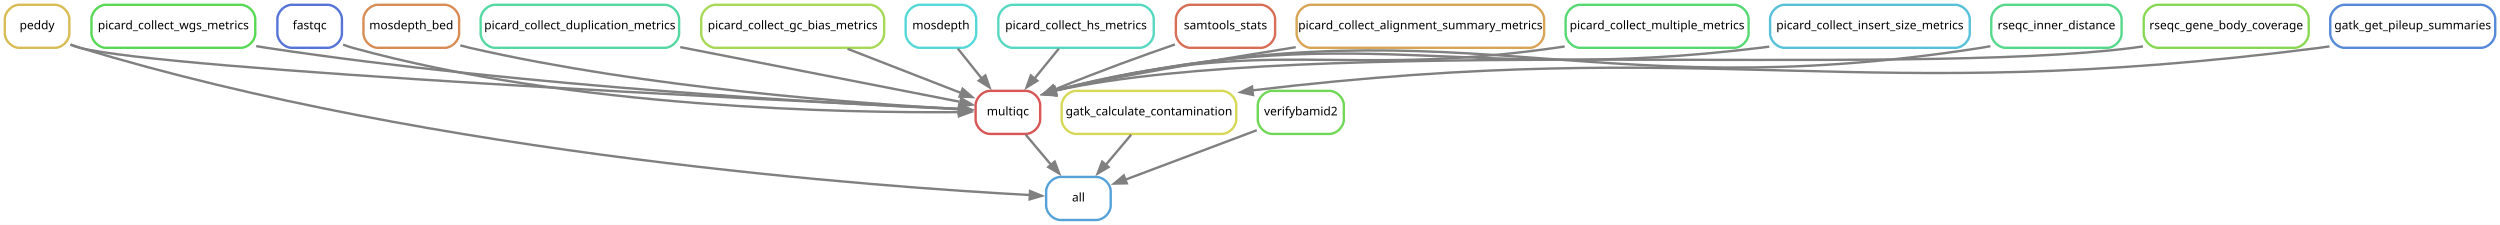
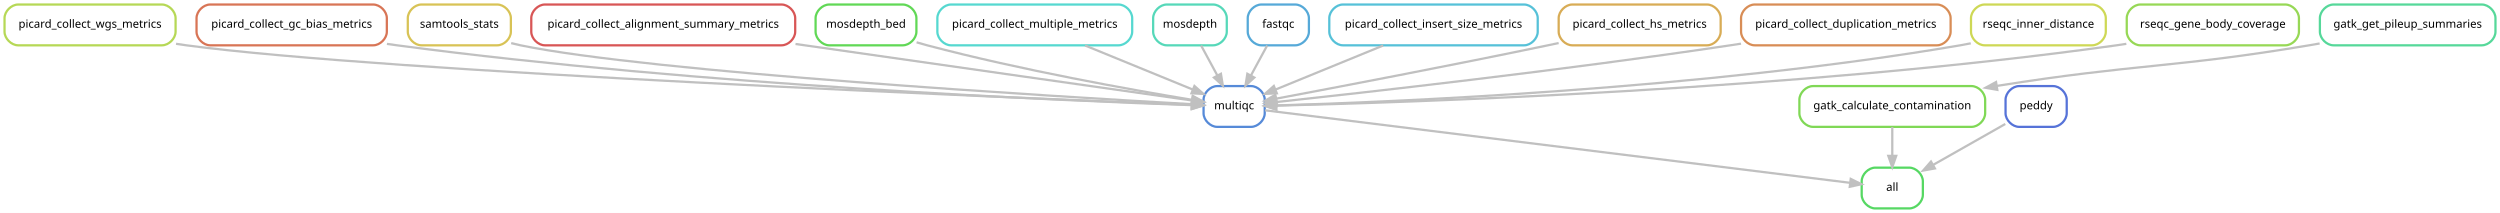
- <svg xmlns="http://www.w3.org/2000/svg" width="2091pt" height="188pt" viewBox="0.00 0.00 2091.00 188.00">
+ <svg xmlns="http://www.w3.org/2000/svg" width="2207pt" height="188pt" viewBox="0.00 0.00 2207.00 188.00">
  <g id="graph0" class="graph" transform="scale(1 1) rotate(0) translate(4 184)">
-     <polygon fill="white" stroke="none" points="-4,4 -4,-184 2087,-184 2087,4 -4,4" />
+     <polygon fill="#ffffff" stroke="transparent" points="-4,4 -4,-184 2203,-184 2203,4 -4,4" />
    <g id="node1" class="node">
-       <path fill="none" stroke="#56a2d8" stroke-width="2" d="M913,-36C913,-36 883,-36 883,-36 877,-36 871,-30 871,-24 871,-24 871,-12 871,-12 871,-6 877,0 883,0 883,0 913,0 913,0 919,0 925,-6 925,-12 925,-12 925,-24 925,-24 925,-30 919,-36 913,-36" />
-       <text text-anchor="middle" x="898" y="-15.5" font-family="sans" font-size="10.00">all</text>
+       <path fill="none" stroke="#56d863" stroke-width="2" d="M1681.5,-36C1681.5,-36 1651.5,-36 1651.5,-36 1645.5,-36 1639.5,-30 1639.5,-24 1639.5,-24 1639.5,-12 1639.5,-12 1639.5,-6 1645.5,0 1651.5,0 1651.5,0 1681.5,0 1681.5,0 1687.5,0 1693.5,-6 1693.5,-12 1693.5,-12 1693.5,-24 1693.5,-24 1693.5,-30 1687.5,-36 1681.5,-36" />
+       <text text-anchor="middle" x="1666.5" y="-15.5" font-family="sans" font-size="10.00" fill="#000000">all</text>
    </g>
    <g id="node2" class="node">
-       <path fill="none" stroke="#d85656" stroke-width="2" d="M854,-108C854,-108 824,-108 824,-108 818,-108 812,-102 812,-96 812,-96 812,-84 812,-84 812,-78 818,-72 824,-72 824,-72 854,-72 854,-72 860,-72 866,-78 866,-84 866,-84 866,-96 866,-96 866,-102 860,-108 854,-108" />
-       <text text-anchor="middle" x="839" y="-87.5" font-family="sans" font-size="10.00">multiqc</text>
+       <path fill="none" stroke="#568ad8" stroke-width="2" d="M1100.5,-108C1100.5,-108 1070.5,-108 1070.5,-108 1064.5,-108 1058.5,-102 1058.5,-96 1058.5,-96 1058.5,-84 1058.5,-84 1058.5,-78 1064.5,-72 1070.5,-72 1070.5,-72 1100.5,-72 1100.5,-72 1106.5,-72 1112.5,-78 1112.5,-84 1112.5,-84 1112.5,-96 1112.5,-96 1112.5,-102 1106.5,-108 1100.5,-108" />
+       <text text-anchor="middle" x="1085.5" y="-87.5" font-family="sans" font-size="10.00" fill="#000000">multiqc</text>
    </g>
    <g id="edge2" class="edge">
-       <path fill="none" stroke="grey" stroke-width="2" d="M853.89,-71.34C860.2,-63.85 867.7,-54.95 874.71,-46.63" />
-       <polygon fill="grey" stroke="grey" stroke-width="2" points="878.14,-48.8 881.91,-38.9 872.79,-44.29 878.14,-48.8" />
+       <path fill="none" stroke="#c0c0c0" stroke-width="2" d="M1112.744,-86.624C1207.19,-74.92 1520.696,-36.069 1629.176,-22.625" />
+       <polygon fill="#c0c0c0" stroke="#c0c0c0" stroke-width="2" points="1629.822,-26.072 1639.315,-21.369 1628.961,-19.125 1629.822,-26.072" />
    </g>
    <g id="node3" class="node">
-       <path fill="none" stroke="#d8bc56" stroke-width="2" d="M42,-180C42,-180 12,-180 12,-180 6,-180 0,-174 0,-168 0,-168 0,-156 0,-156 0,-150 6,-144 12,-144 12,-144 42,-144 42,-144 48,-144 54,-150 54,-156 54,-156 54,-168 54,-168 54,-174 48,-180 42,-180" />
-       <text text-anchor="middle" x="27" y="-159.5" font-family="sans" font-size="10.00">peddy</text>
+       <path fill="none" stroke="#b6d856" stroke-width="2" d="M139,-180C139,-180 12,-180 12,-180 6,-180 0,-174 0,-168 0,-168 0,-156 0,-156 0,-150 6,-144 12,-144 12,-144 139,-144 139,-144 145,-144 151,-150 151,-156 151,-156 151,-168 151,-168 151,-174 145,-180 139,-180" />
+       <text text-anchor="middle" x="75.5" y="-159.5" font-family="sans" font-size="10.00" fill="#000000">picard_collect_wgs_metrics</text>
+     </g>
+     <g id="edge6" class="edge">
+       <path fill="none" stroke="#c0c0c0" stroke-width="2" d="M151.401,-145.336C154.468,-144.85 157.51,-144.401 160.5,-144 336.631,-120.346 897.765,-97.298 1048.129,-91.43" />
+       <polygon fill="#c0c0c0" stroke="#c0c0c0" stroke-width="2" points="1048.378,-94.923 1058.234,-91.037 1048.106,-87.928 1048.378,-94.923" />
+     </g>
+     <g id="node4" class="node">
+       <path fill="none" stroke="#d87556" stroke-width="2" d="M325.5,-180C325.5,-180 181.5,-180 181.5,-180 175.5,-180 169.5,-174 169.5,-168 169.5,-168 169.5,-156 169.5,-156 169.5,-150 175.5,-144 181.5,-144 181.5,-144 325.5,-144 325.5,-144 331.5,-144 337.5,-150 337.5,-156 337.5,-156 337.5,-168 337.5,-168 337.5,-174 331.5,-180 325.5,-180" />
+       <text text-anchor="middle" x="253.5" y="-159.5" font-family="sans" font-size="10.00" fill="#000000">picard_collect_gc_bias_metrics</text>
+     </g>
+     <g id="edge10" class="edge">
+       <path fill="none" stroke="#c0c0c0" stroke-width="2" d="M337.577,-145.265C340.584,-144.814 343.566,-144.39 346.5,-144 613.993,-108.467 939.291,-94.909 1048.068,-91.171" />
+       <polygon fill="#c0c0c0" stroke="#c0c0c0" stroke-width="2" points="1048.327,-94.664 1058.204,-90.83 1048.092,-87.668 1048.327,-94.664" />
+     </g>
+     <g id="node5" class="node">
+       <path fill="none" stroke="#d8c356" stroke-width="2" d="M435,-180C435,-180 368,-180 368,-180 362,-180 356,-174 356,-168 356,-168 356,-156 356,-156 356,-150 362,-144 368,-144 368,-144 435,-144 435,-144 441,-144 447,-150 447,-156 447,-156 447,-168 447,-168 447,-174 441,-180 435,-180" />
+       <text text-anchor="middle" x="401.5" y="-159.5" font-family="sans" font-size="10.00" fill="#000000">samtools_stats</text>
+     </g>
+     <g id="edge15" class="edge">
+       <path fill="none" stroke="#c0c0c0" stroke-width="2" d="M447.255,-145.93C450.027,-145.212 452.79,-144.56 455.5,-144 570.048,-120.347 930.427,-98.655 1048,-92.049" />
+       <polygon fill="#c0c0c0" stroke="#c0c0c0" stroke-width="2" points="1048.497,-95.526 1058.287,-91.474 1048.107,-88.537 1048.497,-95.526" />
+     </g>
+     <g id="node6" class="node">
+       <path fill="none" stroke="#d85656" stroke-width="2" d="M686,-180C686,-180 477,-180 477,-180 471,-180 465,-174 465,-168 465,-168 465,-156 465,-156 465,-150 471,-144 477,-144 477,-144 686,-144 686,-144 692,-144 698,-150 698,-156 698,-156 698,-168 698,-168 698,-174 692,-180 686,-180" />
+       <text text-anchor="middle" x="581.5" y="-159.5" font-family="sans" font-size="10.00" fill="#000000">picard_collect_alignment_summary_metrics</text>
+     </g>
+     <g id="edge9" class="edge">
+       <path fill="none" stroke="#c0c0c0" stroke-width="2" d="M698.272,-145.179C701.041,-144.782 703.787,-144.389 706.5,-144 831.713,-126.064 980.221,-104.951 1048.184,-95.298" />
+       <polygon fill="#c0c0c0" stroke="#c0c0c0" stroke-width="2" points="1048.975,-98.721 1058.384,-93.849 1047.991,-91.79 1048.975,-98.721" />
+     </g>
+     <g id="node7" class="node">
+       <path fill="none" stroke="#61d856" stroke-width="2" d="M793,-180C793,-180 728,-180 728,-180 722,-180 716,-174 716,-168 716,-168 716,-156 716,-156 716,-150 722,-144 728,-144 728,-144 793,-144 793,-144 799,-144 805,-150 805,-156 805,-156 805,-168 805,-168 805,-174 799,-180 793,-180" />
+       <text text-anchor="middle" x="760.5" y="-159.5" font-family="sans" font-size="10.00" fill="#000000">mosdepth_bed</text>
+     </g>
+     <g id="edge8" class="edge">
+       <path fill="none" stroke="#c0c0c0" stroke-width="2" d="M805.159,-146.635C808.307,-145.7 811.443,-144.811 814.5,-144 896.926,-122.142 995.542,-104.603 1048.126,-95.924" />
+       <polygon fill="#c0c0c0" stroke="#c0c0c0" stroke-width="2" points="1049.014,-99.326 1058.318,-94.258 1047.884,-92.418 1049.014,-99.326" />
+     </g>
+     <g id="node8" class="node">
+       <path fill="none" stroke="#56d8d0" stroke-width="2" d="M983.5,-180C983.5,-180 835.5,-180 835.5,-180 829.5,-180 823.5,-174 823.5,-168 823.5,-168 823.5,-156 823.5,-156 823.5,-150 829.5,-144 835.5,-144 835.5,-144 983.5,-144 983.5,-144 989.5,-144 995.5,-150 995.5,-156 995.5,-156 995.5,-168 995.5,-168 995.5,-174 989.5,-180 983.5,-180" />
+       <text text-anchor="middle" x="909.5" y="-159.5" font-family="sans" font-size="10.00" fill="#000000">picard_collect_multiple_metrics</text>
+     </g>
+     <g id="edge5" class="edge">
+       <path fill="none" stroke="#c0c0c0" stroke-width="2" d="M953.912,-143.831C983.335,-131.795 1021.456,-116.2 1049.087,-104.896" />
+       <polygon fill="#c0c0c0" stroke="#c0c0c0" stroke-width="2" points="1050.461,-108.116 1058.392,-101.09 1047.811,-101.637 1050.461,-108.116" />
+     </g>
+     <g id="node9" class="node">
+       <path fill="none" stroke="#56d8b9" stroke-width="2" d="M1067,-180C1067,-180 1026,-180 1026,-180 1020,-180 1014,-174 1014,-168 1014,-168 1014,-156 1014,-156 1014,-150 1020,-144 1026,-144 1026,-144 1067,-144 1067,-144 1073,-144 1079,-150 1079,-156 1079,-156 1079,-168 1079,-168 1079,-174 1073,-180 1067,-180" />
+       <text text-anchor="middle" x="1046.5" y="-159.5" font-family="sans" font-size="10.00" fill="#000000">mosdepth</text>
+     </g>
+     <g id="edge16" class="edge">
+       <path fill="none" stroke="#c0c0c0" stroke-width="2" d="M1056.341,-143.831C1060.696,-135.792 1065.91,-126.167 1070.717,-117.292" />
+       <polygon fill="#c0c0c0" stroke="#c0c0c0" stroke-width="2" points="1073.841,-118.873 1075.526,-108.413 1067.686,-115.539 1073.841,-118.873" />
+     </g>
+     <g id="node10" class="node">
+       <path fill="none" stroke="#56a9d8" stroke-width="2" d="M1139.5,-180C1139.5,-180 1109.5,-180 1109.5,-180 1103.5,-180 1097.5,-174 1097.5,-168 1097.5,-168 1097.5,-156 1097.5,-156 1097.5,-150 1103.5,-144 1109.5,-144 1109.5,-144 1139.5,-144 1139.5,-144 1145.5,-144 1151.5,-150 1151.5,-156 1151.5,-156 1151.5,-168 1151.5,-168 1151.5,-174 1145.5,-180 1139.5,-180" />
+       <text text-anchor="middle" x="1124.5" y="-159.5" font-family="sans" font-size="10.00" fill="#000000">fastqc</text>
+     </g>
+     <g id="edge12" class="edge">
+       <path fill="none" stroke="#c0c0c0" stroke-width="2" d="M1114.659,-143.831C1110.304,-135.792 1105.09,-126.167 1100.283,-117.292" />
+       <polygon fill="#c0c0c0" stroke="#c0c0c0" stroke-width="2" points="1103.314,-115.539 1095.474,-108.413 1097.159,-118.873 1103.314,-115.539" />
+     </g>
+     <g id="node11" class="node">
+       <path fill="none" stroke="#56c1d8" stroke-width="2" d="M1341.5,-180C1341.5,-180 1181.5,-180 1181.5,-180 1175.5,-180 1169.5,-174 1169.5,-168 1169.5,-168 1169.5,-156 1169.5,-156 1169.5,-150 1175.5,-144 1181.5,-144 1181.5,-144 1341.5,-144 1341.5,-144 1347.5,-144 1353.5,-150 1353.5,-156 1353.5,-156 1353.5,-168 1353.5,-168 1353.5,-174 1347.5,-180 1341.5,-180" />
+       <text text-anchor="middle" x="1261.5" y="-159.5" font-family="sans" font-size="10.00" fill="#000000">picard_collect_insert_size_metrics</text>
+     </g>
+     <g id="edge11" class="edge">
+       <path fill="none" stroke="#c0c0c0" stroke-width="2" d="M1217.088,-143.831C1187.665,-131.795 1149.544,-116.2 1121.913,-104.896" />
+       <polygon fill="#c0c0c0" stroke="#c0c0c0" stroke-width="2" points="1123.189,-101.637 1112.608,-101.09 1120.539,-108.116 1123.189,-101.637" />
+     </g>
+     <g id="node12" class="node">
+       <path fill="none" stroke="#d8ac56" stroke-width="2" d="M1503,-180C1503,-180 1384,-180 1384,-180 1378,-180 1372,-174 1372,-168 1372,-168 1372,-156 1372,-156 1372,-150 1378,-144 1384,-144 1384,-144 1503,-144 1503,-144 1509,-144 1515,-150 1515,-156 1515,-156 1515,-168 1515,-168 1515,-174 1509,-180 1503,-180" />
+       <text text-anchor="middle" x="1443.5" y="-159.5" font-family="sans" font-size="10.00" fill="#000000">picard_collect_hs_metrics</text>
+     </g>
+     <g id="edge13" class="edge">
+       <path fill="none" stroke="#c0c0c0" stroke-width="2" d="M1371.968,-145.998C1368.77,-145.316 1365.602,-144.647 1362.5,-144 1276.84,-126.136 1175.885,-106.916 1122.666,-96.926" />
+       <polygon fill="#c0c0c0" stroke="#c0c0c0" stroke-width="2" points="1123.15,-93.456 1112.677,-95.054 1121.861,-100.336 1123.15,-93.456" />
+     </g>
+     <g id="node13" class="node">
+       <path fill="none" stroke="#d88d56" stroke-width="2" d="M1706,-180C1706,-180 1545,-180 1545,-180 1539,-180 1533,-174 1533,-168 1533,-168 1533,-156 1533,-156 1533,-150 1539,-144 1545,-144 1545,-144 1706,-144 1706,-144 1712,-144 1718,-150 1718,-156 1718,-156 1718,-168 1718,-168 1718,-174 1712,-180 1706,-180" />
+       <text text-anchor="middle" x="1625.5" y="-159.5" font-family="sans" font-size="10.00" fill="#000000">picard_collect_duplication_metrics</text>
+     </g>
+     <g id="edge14" class="edge">
+       <path fill="none" stroke="#c0c0c0" stroke-width="2" d="M1532.968,-145.455C1529.775,-144.953 1526.612,-144.466 1523.5,-144 1375.507,-121.834 1198.382,-102.058 1122.722,-93.928" />
+       <polygon fill="#c0c0c0" stroke="#c0c0c0" stroke-width="2" points="1123.049,-90.443 1112.733,-92.859 1122.304,-97.403 1123.049,-90.443" />
+     </g>
+     <g id="node14" class="node">
+       <path fill="none" stroke="#ced856" stroke-width="2" d="M1843,-180C1843,-180 1748,-180 1748,-180 1742,-180 1736,-174 1736,-168 1736,-168 1736,-156 1736,-156 1736,-150 1742,-144 1748,-144 1748,-144 1843,-144 1843,-144 1849,-144 1855,-150 1855,-156 1855,-156 1855,-168 1855,-168 1855,-174 1849,-180 1843,-180" />
+       <text text-anchor="middle" x="1795.5" y="-159.5" font-family="sans" font-size="10.00" fill="#000000">rseqc_inner_distance</text>
    </g>
    <g id="edge4" class="edge">
-       <path fill="none" stroke="grey" stroke-width="2" d="M54.99,-146.83C57.66,-145.77 60.35,-144.8 63,-144 359.39,-53.97 735.45,-27.4 857.67,-20.87" />
-       <polygon fill="grey" stroke="grey" stroke-width="2" points="857.52,-24.22 867.33,-20.21 857.16,-17.23 857.52,-24.22" />
+       <path fill="none" stroke="#c0c0c0" stroke-width="2" d="M1735.797,-145.758C1732.663,-145.114 1729.551,-144.522 1726.5,-144 1499.218,-105.076 1221.58,-93.812 1122.667,-90.911" />
+       <polygon fill="#c0c0c0" stroke="#c0c0c0" stroke-width="2" points="1122.672,-87.41 1112.578,-90.626 1122.475,-94.407 1122.672,-87.41" />
    </g>
-     <g id="edge13" class="edge">
-       <path fill="none" stroke="grey" stroke-width="2" d="M54.92,-146.6C57.61,-145.59 60.32,-144.7 63,-144 134.36,-125.42 648.9,-99.96 798.38,-92.89" />
-       <polygon fill="grey" stroke="grey" stroke-width="2" points="798.46,-96.25 808.29,-92.28 798.13,-89.26 798.46,-96.25" />
-     </g>
-     <g id="node4" class="node">
-       <path fill="none" stroke="#59d856" stroke-width="2" d="M197.5,-180C197.5,-180 84.5,-180 84.5,-180 78.5,-180 72.5,-174 72.5,-168 72.5,-168 72.5,-156 72.5,-156 72.5,-150 78.5,-144 84.5,-144 84.5,-144 197.5,-144 197.5,-144 203.5,-144 209.5,-150 209.5,-156 209.5,-156 209.5,-168 209.5,-168 209.5,-174 203.5,-180 197.5,-180" />
-       <text text-anchor="middle" x="141" y="-159.5" font-family="sans" font-size="10.00">picard_collect_wgs_metrics</text>
-     </g>
-     <g id="edge16" class="edge">
-       <path fill="none" stroke="grey" stroke-width="2" d="M210.24,-145.42C213.19,-144.91 216.12,-144.43 219,-144 435.79,-111.25 698.52,-97.12 798.1,-92.67" />
-       <polygon fill="grey" stroke="grey" stroke-width="2" points="798.2,-96.03 808.04,-92.1 797.9,-89.04 798.2,-96.03" />
-     </g>
-     <g id="node5" class="node">
-       <path fill="none" stroke="#5673d8" stroke-width="2" d="M270,-180C270,-180 240,-180 240,-180 234,-180 228,-174 228,-168 228,-168 228,-156 228,-156 228,-150 234,-144 240,-144 240,-144 270,-144 270,-144 276,-144 282,-150 282,-156 282,-156 282,-168 282,-168 282,-174 276,-180 270,-180" />
-       <text text-anchor="middle" x="255" y="-159.5" font-family="sans" font-size="10.00">fastqc</text>
-     </g>
-     <g id="edge9" class="edge">
-       <path fill="none" stroke="grey" stroke-width="2" d="M282.95,-146.68C285.62,-145.65 288.33,-144.73 291,-144 475.26,-93.24 705.99,-89.44 798.19,-90.21" />
-       <polygon fill="grey" stroke="grey" stroke-width="2" points="797.98,-93.74 808.02,-90.36 798.06,-86.74 797.98,-93.74" />
-     </g>
-     <g id="node6" class="node">
-       <path fill="none" stroke="#d88d56" stroke-width="2" d="M368,-180C368,-180 312,-180 312,-180 306,-180 300,-174 300,-168 300,-168 300,-156 300,-156 300,-150 306,-144 312,-144 312,-144 368,-144 368,-144 374,-144 380,-150 380,-156 380,-156 380,-168 380,-168 380,-174 374,-180 368,-180" />
-       <text text-anchor="middle" x="340" y="-159.5" font-family="sans" font-size="10.00">mosdepth_bed</text>
+     <g id="node15" class="node">
+       <path fill="none" stroke="#97d856" stroke-width="2" d="M2013.5,-180C2013.5,-180 1885.5,-180 1885.5,-180 1879.5,-180 1873.5,-174 1873.5,-168 1873.5,-168 1873.5,-156 1873.5,-156 1873.5,-150 1879.5,-144 1885.5,-144 1885.5,-144 2013.5,-144 2013.5,-144 2019.5,-144 2025.5,-150 2025.5,-156 2025.5,-156 2025.5,-168 2025.5,-168 2025.5,-174 2019.5,-180 2013.5,-180" />
+       <text text-anchor="middle" x="1949.5" y="-159.5" font-family="sans" font-size="10.00" fill="#000000">rseqc_gene_body_coverage</text>
    </g>
    <g id="edge7" class="edge">
-       <path fill="none" stroke="grey" stroke-width="2" d="M380.98,-146.06C383.68,-145.3 386.37,-144.6 389,-144 537.58,-109.9 719.08,-97.06 798.52,-92.83" />
-       <polygon fill="grey" stroke="grey" stroke-width="2" points="798.44,-96.18 808.25,-92.18 798.09,-89.19 798.44,-96.18" />
+       <path fill="none" stroke="#c0c0c0" stroke-width="2" d="M1873.133,-145.303C1870.224,-144.834 1867.338,-144.397 1864.5,-144 1580.957,-104.348 1235.088,-93.368 1122.689,-90.74" />
+       <polygon fill="#c0c0c0" stroke="#c0c0c0" stroke-width="2" points="1122.627,-87.237 1112.55,-90.511 1122.468,-94.236 1122.627,-87.237" />
    </g>
-     <g id="node7" class="node">
-       <path fill="none" stroke="#56d8a2" stroke-width="2" d="M552,-180C552,-180 410,-180 410,-180 404,-180 398,-174 398,-168 398,-168 398,-156 398,-156 398,-150 404,-144 410,-144 410,-144 552,-144 552,-144 558,-144 564,-150 564,-156 564,-156 564,-168 564,-168 564,-174 558,-180 552,-180" />
-       <text text-anchor="middle" x="481" y="-159.5" font-family="sans" font-size="10.00">picard_collect_duplication_metrics</text>
+     <g id="node16" class="node">
+       <path fill="none" stroke="#80d856" stroke-width="2" d="M1736.5,-108C1736.5,-108 1596.5,-108 1596.5,-108 1590.5,-108 1584.5,-102 1584.5,-96 1584.5,-96 1584.5,-84 1584.5,-84 1584.5,-78 1590.5,-72 1596.5,-72 1596.5,-72 1736.5,-72 1736.5,-72 1742.5,-72 1748.5,-78 1748.5,-84 1748.5,-84 1748.5,-96 1748.5,-96 1748.5,-102 1742.5,-108 1736.5,-108" />
+       <text text-anchor="middle" x="1666.5" y="-87.5" font-family="sans" font-size="10.00" fill="#000000">gatk_calculate_contamination</text>
    </g>
-     <g id="edge6" class="edge">
-       <path fill="none" stroke="grey" stroke-width="2" d="M564.94,-144.59C638.41,-130.22 741.98,-109.97 798.43,-98.93" />
-       <polygon fill="grey" stroke="grey" stroke-width="2" points="799.91,-101.82 809.06,-96.46 798.57,-94.95 799.91,-101.82" />
+     <g id="edge1" class="edge">
+       <path fill="none" stroke="#c0c0c0" stroke-width="2" d="M1666.5,-71.831C1666.5,-64.131 1666.5,-54.974 1666.5,-46.417" />
+       <polygon fill="#c0c0c0" stroke="#c0c0c0" stroke-width="2" points="1670,-46.413 1666.5,-36.413 1663,-46.413 1670,-46.413" />
    </g>
-     <g id="node8" class="node">
-       <path fill="none" stroke="#a7d856" stroke-width="2" d="M723.5,-180C723.5,-180 594.5,-180 594.5,-180 588.5,-180 582.5,-174 582.5,-168 582.5,-168 582.5,-156 582.5,-156 582.5,-150 588.5,-144 594.5,-144 594.5,-144 723.5,-144 723.5,-144 729.5,-144 735.5,-150 735.5,-156 735.5,-156 735.5,-168 735.5,-168 735.5,-174 729.5,-180 723.5,-180" />
-       <text text-anchor="middle" x="659" y="-159.5" font-family="sans" font-size="10.00">picard_collect_gc_bias_metrics</text>
-     </g>
-     <g id="edge10" class="edge">
-       <path fill="none" stroke="grey" stroke-width="2" d="M704.89,-143.15C733.97,-131.84 771.22,-117.36 799.08,-106.52" />
-       <polygon fill="grey" stroke="grey" stroke-width="2" points="801.11,-109.71 809.16,-102.83 798.57,-103.19 801.11,-109.71" />
-     </g>
-     <g id="node9" class="node">
-       <path fill="none" stroke="#56d8d8" stroke-width="2" d="M800.5,-180C800.5,-180 765.5,-180 765.5,-180 759.5,-180 753.5,-174 753.5,-168 753.5,-168 753.5,-156 753.5,-156 753.5,-150 759.5,-144 765.5,-144 765.5,-144 800.5,-144 800.5,-144 806.5,-144 812.5,-150 812.5,-156 812.5,-156 812.5,-168 812.5,-168 812.5,-174 806.5,-180 800.5,-180" />
-       <text text-anchor="middle" x="783" y="-159.5" font-family="sans" font-size="10.00">mosdepth</text>
-     </g>
-     <g id="edge11" class="edge">
-       <path fill="none" stroke="grey" stroke-width="2" d="M797.13,-143.34C803.05,-135.93 810.09,-127.14 816.68,-118.9" />
-       <polygon fill="grey" stroke="grey" stroke-width="2" points="820.16,-120.9 823.68,-110.9 814.7,-116.52 820.16,-120.9" />
-     </g>
-     <g id="node10" class="node">
-       <path fill="none" stroke="#56d8c1" stroke-width="2" d="M949,-180C949,-180 843,-180 843,-180 837,-180 831,-174 831,-168 831,-168 831,-156 831,-156 831,-150 837,-144 843,-144 843,-144 949,-144 949,-144 955,-144 961,-150 961,-156 961,-156 961,-168 961,-168 961,-174 955,-180 949,-180" />
-       <text text-anchor="middle" x="896" y="-159.5" font-family="sans" font-size="10.00">picard_collect_hs_metrics</text>
-     </g>
-     <g id="edge8" class="edge">
-       <path fill="none" stroke="grey" stroke-width="2" d="M881.62,-143.34C875.59,-135.93 868.43,-127.14 861.72,-118.9" />
-       <polygon fill="grey" stroke="grey" stroke-width="2" points="863.61,-116.45 854.58,-110.9 858.18,-120.87 863.61,-116.45" />
-     </g>
-     <g id="node11" class="node">
-       <path fill="none" stroke="#d86e56" stroke-width="2" d="M1050.5,-180C1050.5,-180 991.5,-180 991.5,-180 985.5,-180 979.5,-174 979.5,-168 979.5,-168 979.5,-156 979.5,-156 979.5,-150 985.5,-144 991.5,-144 991.5,-144 1050.5,-144 1050.5,-144 1056.5,-144 1062.5,-150 1062.5,-156 1062.5,-156 1062.5,-168 1062.5,-168 1062.5,-174 1056.5,-180 1050.5,-180" />
-       <text text-anchor="middle" x="1021" y="-159.5" font-family="sans" font-size="10.00">samtools_stats</text>
-     </g>
-     <g id="edge5" class="edge">
-       <path fill="none" stroke="grey" stroke-width="2" d="M978.75,-146.83C952.14,-137.65 916.87,-125.01 878.72,-109.38" />
-       <polygon fill="grey" stroke="grey" stroke-width="2" points="879.37,-106.04 868.79,-105.44 876.69,-112.5 879.37,-106.04" />
-     </g>
-     <g id="node12" class="node">
-       <path fill="none" stroke="#d8a456" stroke-width="2" d="M1275.5,-180C1275.5,-180 1092.5,-180 1092.5,-180 1086.5,-180 1080.5,-174 1080.5,-168 1080.5,-168 1080.5,-156 1080.5,-156 1080.5,-150 1086.5,-144 1092.5,-144 1092.5,-144 1275.5,-144 1275.5,-144 1281.5,-144 1287.5,-150 1287.5,-156 1287.5,-156 1287.5,-168 1287.5,-168 1287.5,-174 1281.5,-180 1275.5,-180" />
-       <text text-anchor="middle" x="1184" y="-159.5" font-family="sans" font-size="10.00">picard_collect_alignment_summary_metrics</text>
-     </g>
-     <g id="edge12" class="edge">
-       <path fill="none" stroke="grey" stroke-width="2" d="M1079.77,-144.55C1007.33,-132.91 918.07,-118.08 879.12,-108.43" />
-       <polygon fill="grey" stroke="grey" stroke-width="2" points="879.18,-104.26 868.61,-104.95 877.3,-111 879.18,-104.26" />
-     </g>
-     <g id="node13" class="node">
-       <path fill="none" stroke="#56d873" stroke-width="2" d="M1446.5,-180C1446.5,-180 1317.5,-180 1317.5,-180 1311.5,-180 1305.5,-174 1305.5,-168 1305.5,-168 1305.5,-156 1305.5,-156 1305.5,-150 1311.5,-144 1317.5,-144 1317.5,-144 1446.5,-144 1446.5,-144 1452.5,-144 1458.5,-150 1458.5,-156 1458.5,-156 1458.5,-168 1458.5,-168 1458.5,-174 1452.5,-180 1446.5,-180" />
-       <text text-anchor="middle" x="1382" y="-159.5" font-family="sans" font-size="10.00">picard_collect_multiple_metrics</text>
+     <g id="node17" class="node">
+       <path fill="none" stroke="#56d89a" stroke-width="2" d="M2187,-180C2187,-180 2056,-180 2056,-180 2050,-180 2044,-174 2044,-168 2044,-168 2044,-156 2044,-156 2044,-150 2050,-144 2056,-144 2056,-144 2187,-144 2187,-144 2193,-144 2199,-150 2199,-156 2199,-156 2199,-168 2199,-168 2199,-174 2193,-180 2187,-180" />
+       <text text-anchor="middle" x="2121.5" y="-159.5" font-family="sans" font-size="10.00" fill="#000000">gatk_get_pileup_summaries</text>
    </g>
    <g id="edge17" class="edge">
-       <path fill="none" stroke="grey" stroke-width="2" d="M1304.7,-145.16C1302.1,-144.75 1299.53,-144.36 1297,-144 1114.73,-118.08 1059.19,-155.26 879.26,-108.62" />
-       <polygon fill="grey" stroke="grey" stroke-width="2" points="879.5,-104.53 868.94,-105.35 877.7,-111.3 879.5,-104.53" />
+       <path fill="none" stroke="#c0c0c0" stroke-width="2" d="M2043.766,-145.617C2040.64,-145.053 2037.542,-144.512 2034.5,-144 1915.301,-123.952 1881.769,-127.828 1758.972,-108.18" />
+       <polygon fill="#c0c0c0" stroke="#c0c0c0" stroke-width="2" points="1759.227,-104.676 1748.796,-106.531 1758.107,-111.586 1759.227,-104.676" />
    </g>
-     <g id="node14" class="node">
-       <path fill="none" stroke="#56c1d8" stroke-width="2" d="M1631.5,-180C1631.5,-180 1488.5,-180 1488.5,-180 1482.5,-180 1476.5,-174 1476.5,-168 1476.5,-168 1476.5,-156 1476.5,-156 1476.5,-150 1482.5,-144 1488.5,-144 1488.5,-144 1631.5,-144 1631.5,-144 1637.5,-144 1643.5,-150 1643.5,-156 1643.5,-156 1643.5,-168 1643.5,-168 1643.5,-174 1637.5,-180 1631.5,-180" />
-       <text text-anchor="middle" x="1560" y="-159.5" font-family="sans" font-size="10.00">picard_collect_insert_size_metrics</text>
-     </g>
-     <g id="edge14" class="edge">
-       <path fill="none" stroke="grey" stroke-width="2" d="M1475.83,-145.02C1473.2,-144.66 1470.58,-144.32 1468,-144 1210.01,-112.45 1133.17,-171.65 879.15,-108.52" />
-       <polygon fill="grey" stroke="grey" stroke-width="2" points="879.47,-104.48 868.92,-105.42 877.75,-111.27 879.47,-104.48" />
-     </g>
-     <g id="node15" class="node">
-       <path fill="none" stroke="#56d88a" stroke-width="2" d="M1758.5,-180C1758.5,-180 1673.5,-180 1673.5,-180 1667.5,-180 1661.5,-174 1661.5,-168 1661.5,-168 1661.5,-156 1661.5,-156 1661.5,-150 1667.5,-144 1673.5,-144 1673.5,-144 1758.5,-144 1758.5,-144 1764.5,-144 1770.5,-150 1770.5,-156 1770.5,-156 1770.5,-168 1770.5,-168 1770.5,-174 1764.5,-180 1758.5,-180" />
-       <text text-anchor="middle" x="1716" y="-159.5" font-family="sans" font-size="10.00">rseqc_inner_distance</text>
-     </g>
-     <g id="edge18" class="edge">
-       <path fill="none" stroke="grey" stroke-width="2" d="M1660.83,-145.39C1658.19,-144.87 1655.57,-144.4 1653,-144 1315.17,-91.25 1213.4,-189.09 879.4,-108.53" />
-       <polygon fill="grey" stroke="grey" stroke-width="2" points="879.45,-104.45 868.91,-105.46 877.78,-111.24 879.45,-104.45" />
-     </g>
-     <g id="node16" class="node">
-       <path fill="none" stroke="#88d856" stroke-width="2" d="M1915,-180C1915,-180 1801,-180 1801,-180 1795,-180 1789,-174 1789,-168 1789,-168 1789,-156 1789,-156 1789,-150 1795,-144 1801,-144 1801,-144 1915,-144 1915,-144 1921,-144 1927,-150 1927,-156 1927,-156 1927,-168 1927,-168 1927,-174 1921,-180 1915,-180" />
-       <text text-anchor="middle" x="1858" y="-159.5" font-family="sans" font-size="10.00">rseqc_gene_body_coverage</text>
-     </g>
-     <g id="edge15" class="edge">
-       <path fill="none" stroke="grey" stroke-width="2" d="M1788.36,-145.19C1785.55,-144.75 1782.75,-144.35 1780,-144 1584.35,-118.98 1090.77,-154.46 879.49,-108.4" />
-       <polygon fill="grey" stroke="grey" stroke-width="2" points="879.44,-104.33 868.9,-105.48 877.85,-111.15 879.44,-104.33" />
-     </g>
-     <g id="node17" class="node">
-       <path fill="none" stroke="#d6d856" stroke-width="2" d="M1018,-108C1018,-108 896,-108 896,-108 890,-108 884,-102 884,-96 884,-96 884,-84 884,-84 884,-78 890,-72 896,-72 896,-72 1018,-72 1018,-72 1024,-72 1030,-78 1030,-84 1030,-84 1030,-96 1030,-96 1030,-102 1024,-108 1018,-108" />
-       <text text-anchor="middle" x="957" y="-87.5" font-family="sans" font-size="10.00">gatk_calculate_contamination</text>
+     <g id="node18" class="node">
+       <path fill="none" stroke="#5673d8" stroke-width="2" d="M1808.5,-108C1808.5,-108 1778.5,-108 1778.5,-108 1772.5,-108 1766.5,-102 1766.5,-96 1766.5,-96 1766.5,-84 1766.5,-84 1766.5,-78 1772.5,-72 1778.5,-72 1778.5,-72 1808.5,-72 1808.5,-72 1814.5,-72 1820.5,-78 1820.5,-84 1820.5,-84 1820.5,-96 1820.5,-96 1820.5,-102 1814.5,-108 1808.5,-108" />
+       <text text-anchor="middle" x="1793.5" y="-87.5" font-family="sans" font-size="10.00" fill="#000000">peddy</text>
    </g>
    <g id="edge3" class="edge">
-       <path fill="none" stroke="grey" stroke-width="2" d="M942.11,-71.34C935.8,-63.85 928.3,-54.95 921.29,-46.63" />
-       <polygon fill="grey" stroke="grey" stroke-width="2" points="923.21,-44.29 914.09,-38.9 917.86,-48.8 923.21,-44.29" />
-     </g>
-     <g id="node18" class="node">
-       <path fill="none" stroke="#568ad8" stroke-width="2" d="M2071,-180C2071,-180 1957,-180 1957,-180 1951,-180 1945,-174 1945,-168 1945,-168 1945,-156 1945,-156 1945,-150 1951,-144 1957,-144 1957,-144 2071,-144 2071,-144 2077,-144 2083,-150 2083,-156 2083,-156 2083,-168 2083,-168 2083,-174 2077,-180 2071,-180" />
-       <text text-anchor="middle" x="2014" y="-159.5" font-family="sans" font-size="10.00">gatk_get_pileup_summaries</text>
-     </g>
-     <g id="edge19" class="edge">
-       <path fill="none" stroke="grey" stroke-width="2" d="M1944.36,-145.19C1941.55,-144.75 1938.75,-144.35 1936,-144 1544.4,-93.86 1437.25,-155.34 1043.3,-108.4" />
-       <polygon fill="grey" stroke="grey" stroke-width="2" points="1044.01,-104.6 1033.66,-106.87 1043.17,-111.54 1044.01,-104.6" />
-     </g>
-     <g id="node19" class="node">
-       <path fill="none" stroke="#70d856" stroke-width="2" d="M1108,-108C1108,-108 1060,-108 1060,-108 1054,-108 1048,-102 1048,-96 1048,-96 1048,-84 1048,-84 1048,-78 1054,-72 1060,-72 1060,-72 1108,-72 1108,-72 1114,-72 1120,-78 1120,-84 1120,-84 1120,-96 1120,-96 1120,-102 1114,-108 1108,-108" />
-       <text text-anchor="middle" x="1084" y="-87.5" font-family="sans" font-size="10.00">verifybamid2</text>
-     </g>
-     <g id="edge1" class="edge">
-       <path fill="none" stroke="grey" stroke-width="2" d="M1047.16,-75.08C1044.4,-74.04 1041.66,-73 1039,-72 1004.79,-59.11 965.89,-44.49 937.63,-33.88" />
-       <polygon fill="grey" stroke="grey" stroke-width="2" points="938.42,-30.68 927.83,-30.44 935.96,-37.24 938.42,-30.68" />
+       <path fill="none" stroke="#c0c0c0" stroke-width="2" d="M1766.255,-74.554C1747.673,-64.019 1722.862,-49.953 1702.633,-38.485" />
+       <polygon fill="#c0c0c0" stroke="#c0c0c0" stroke-width="2" points="1704.125,-35.307 1693.7,-33.42 1700.673,-41.397 1704.125,-35.307" />
    </g>
  </g>
</svg>
